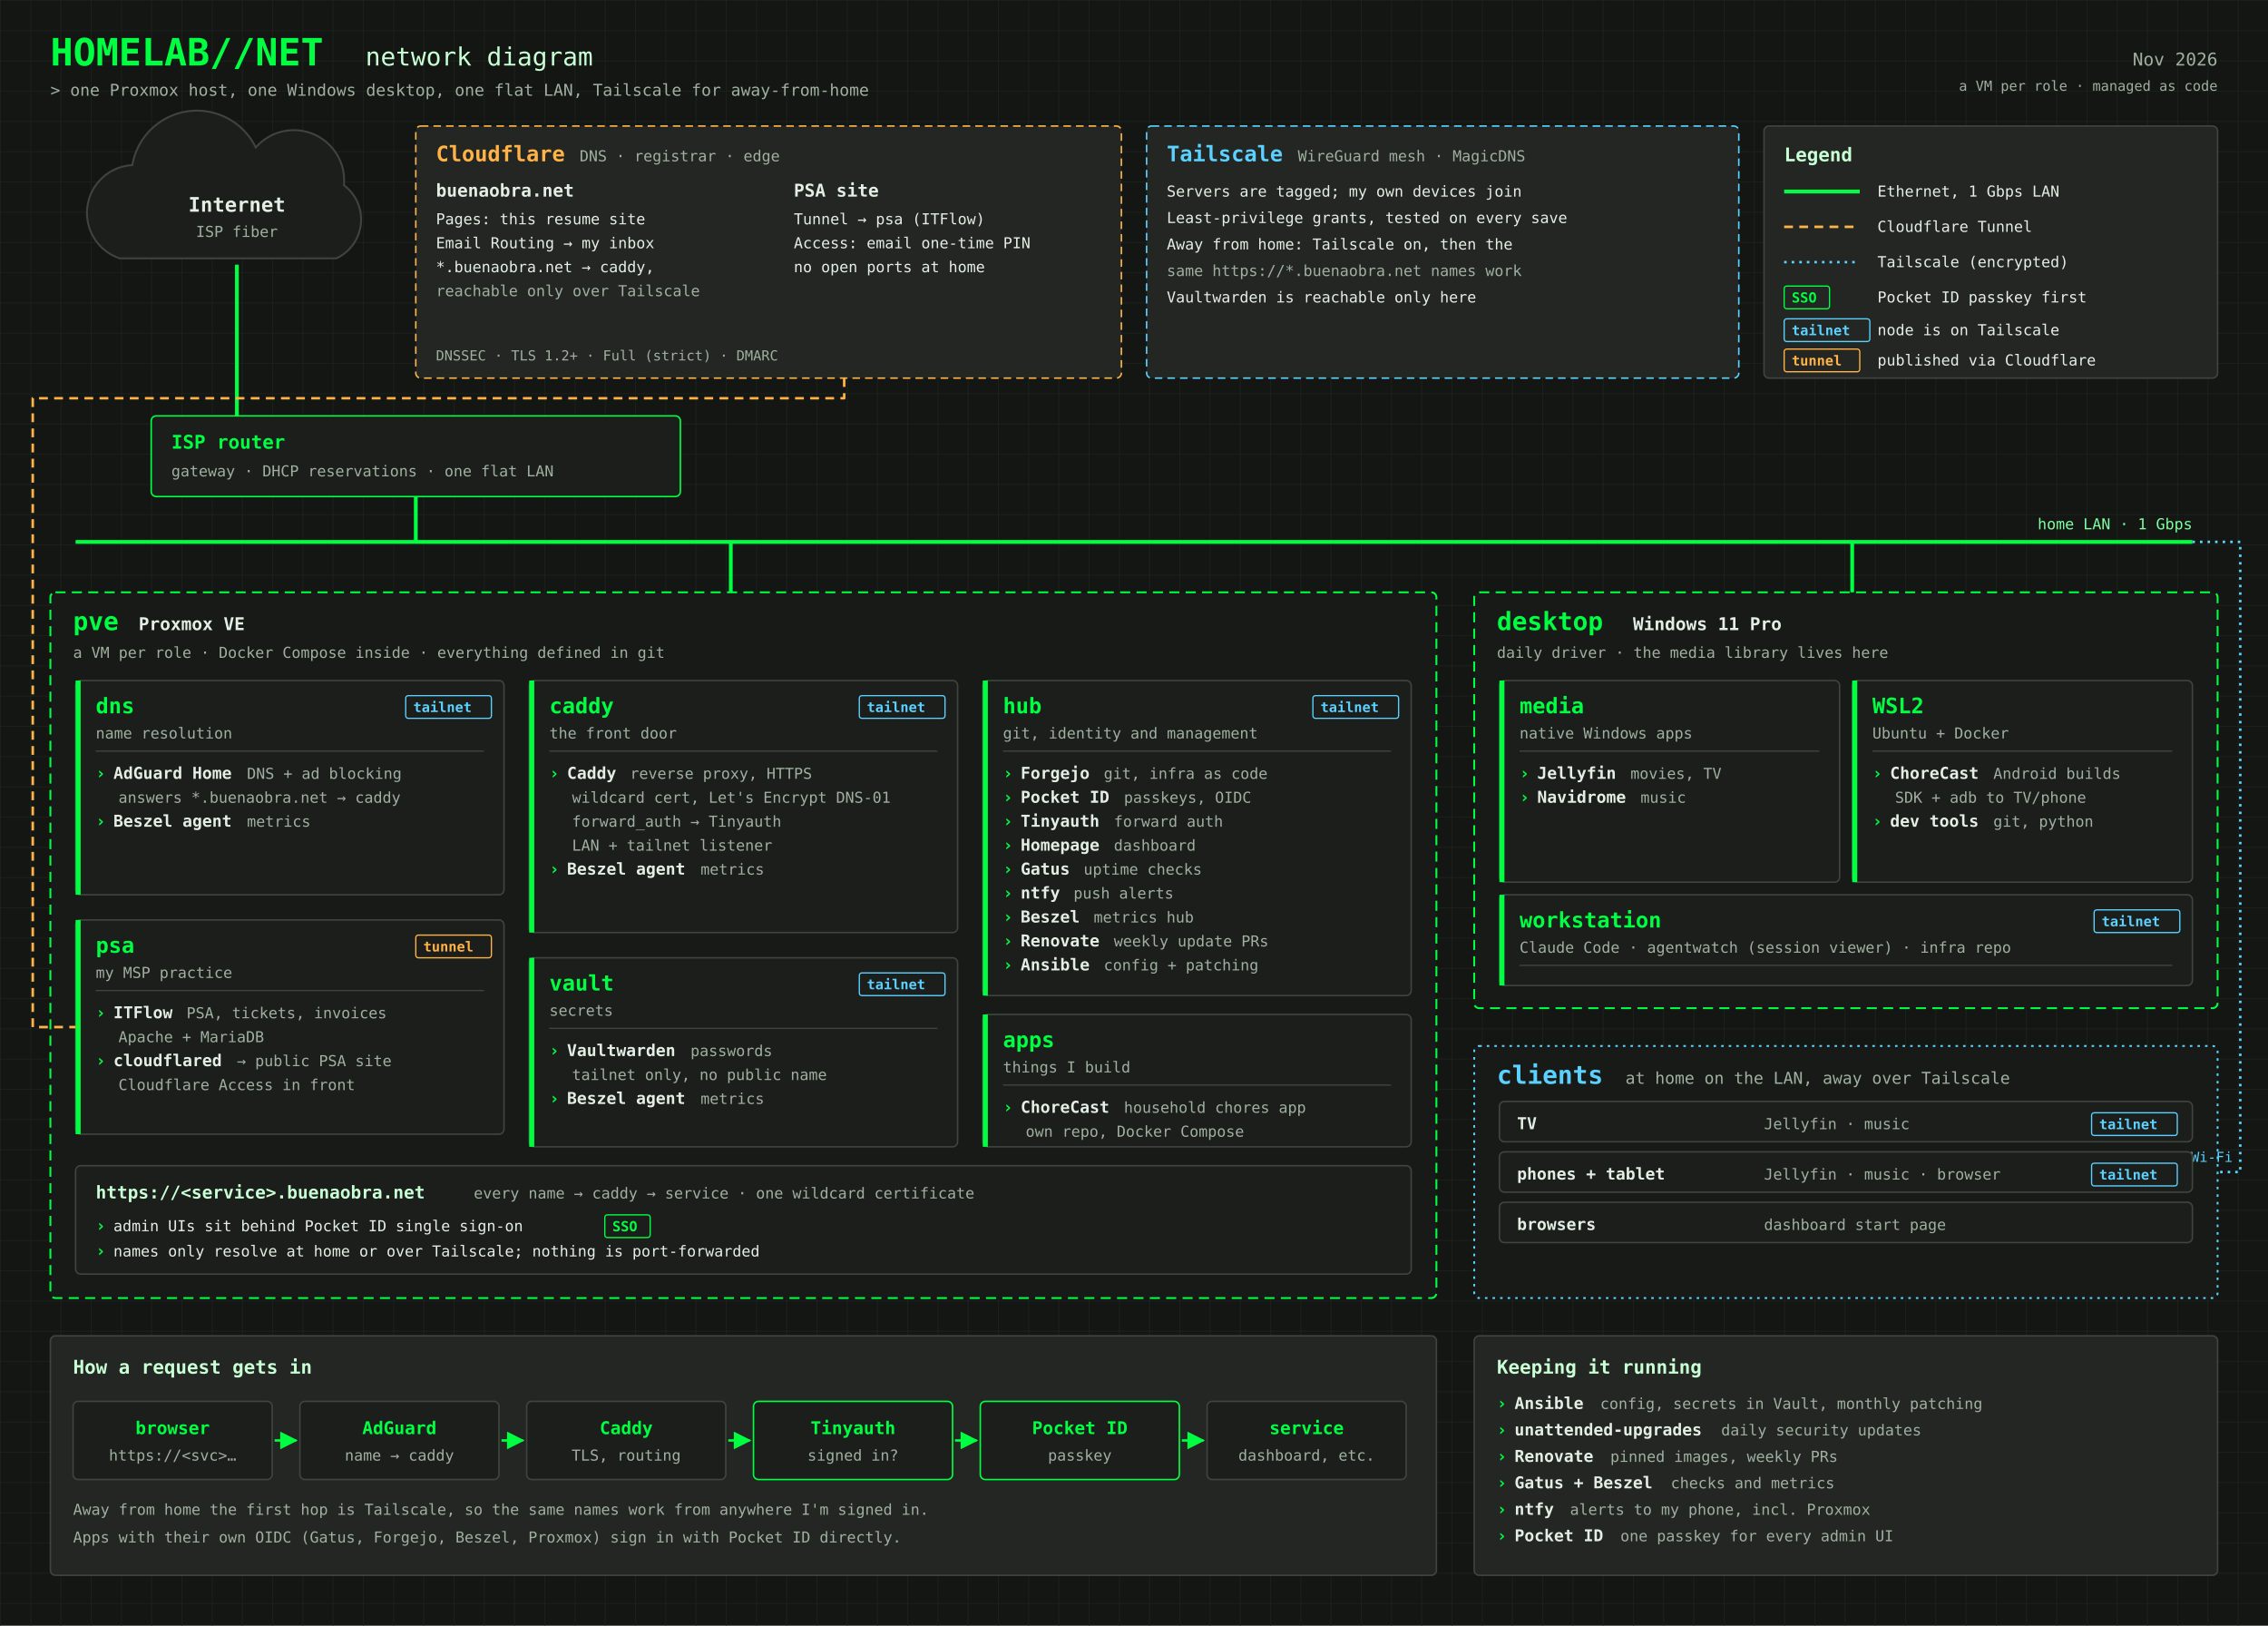
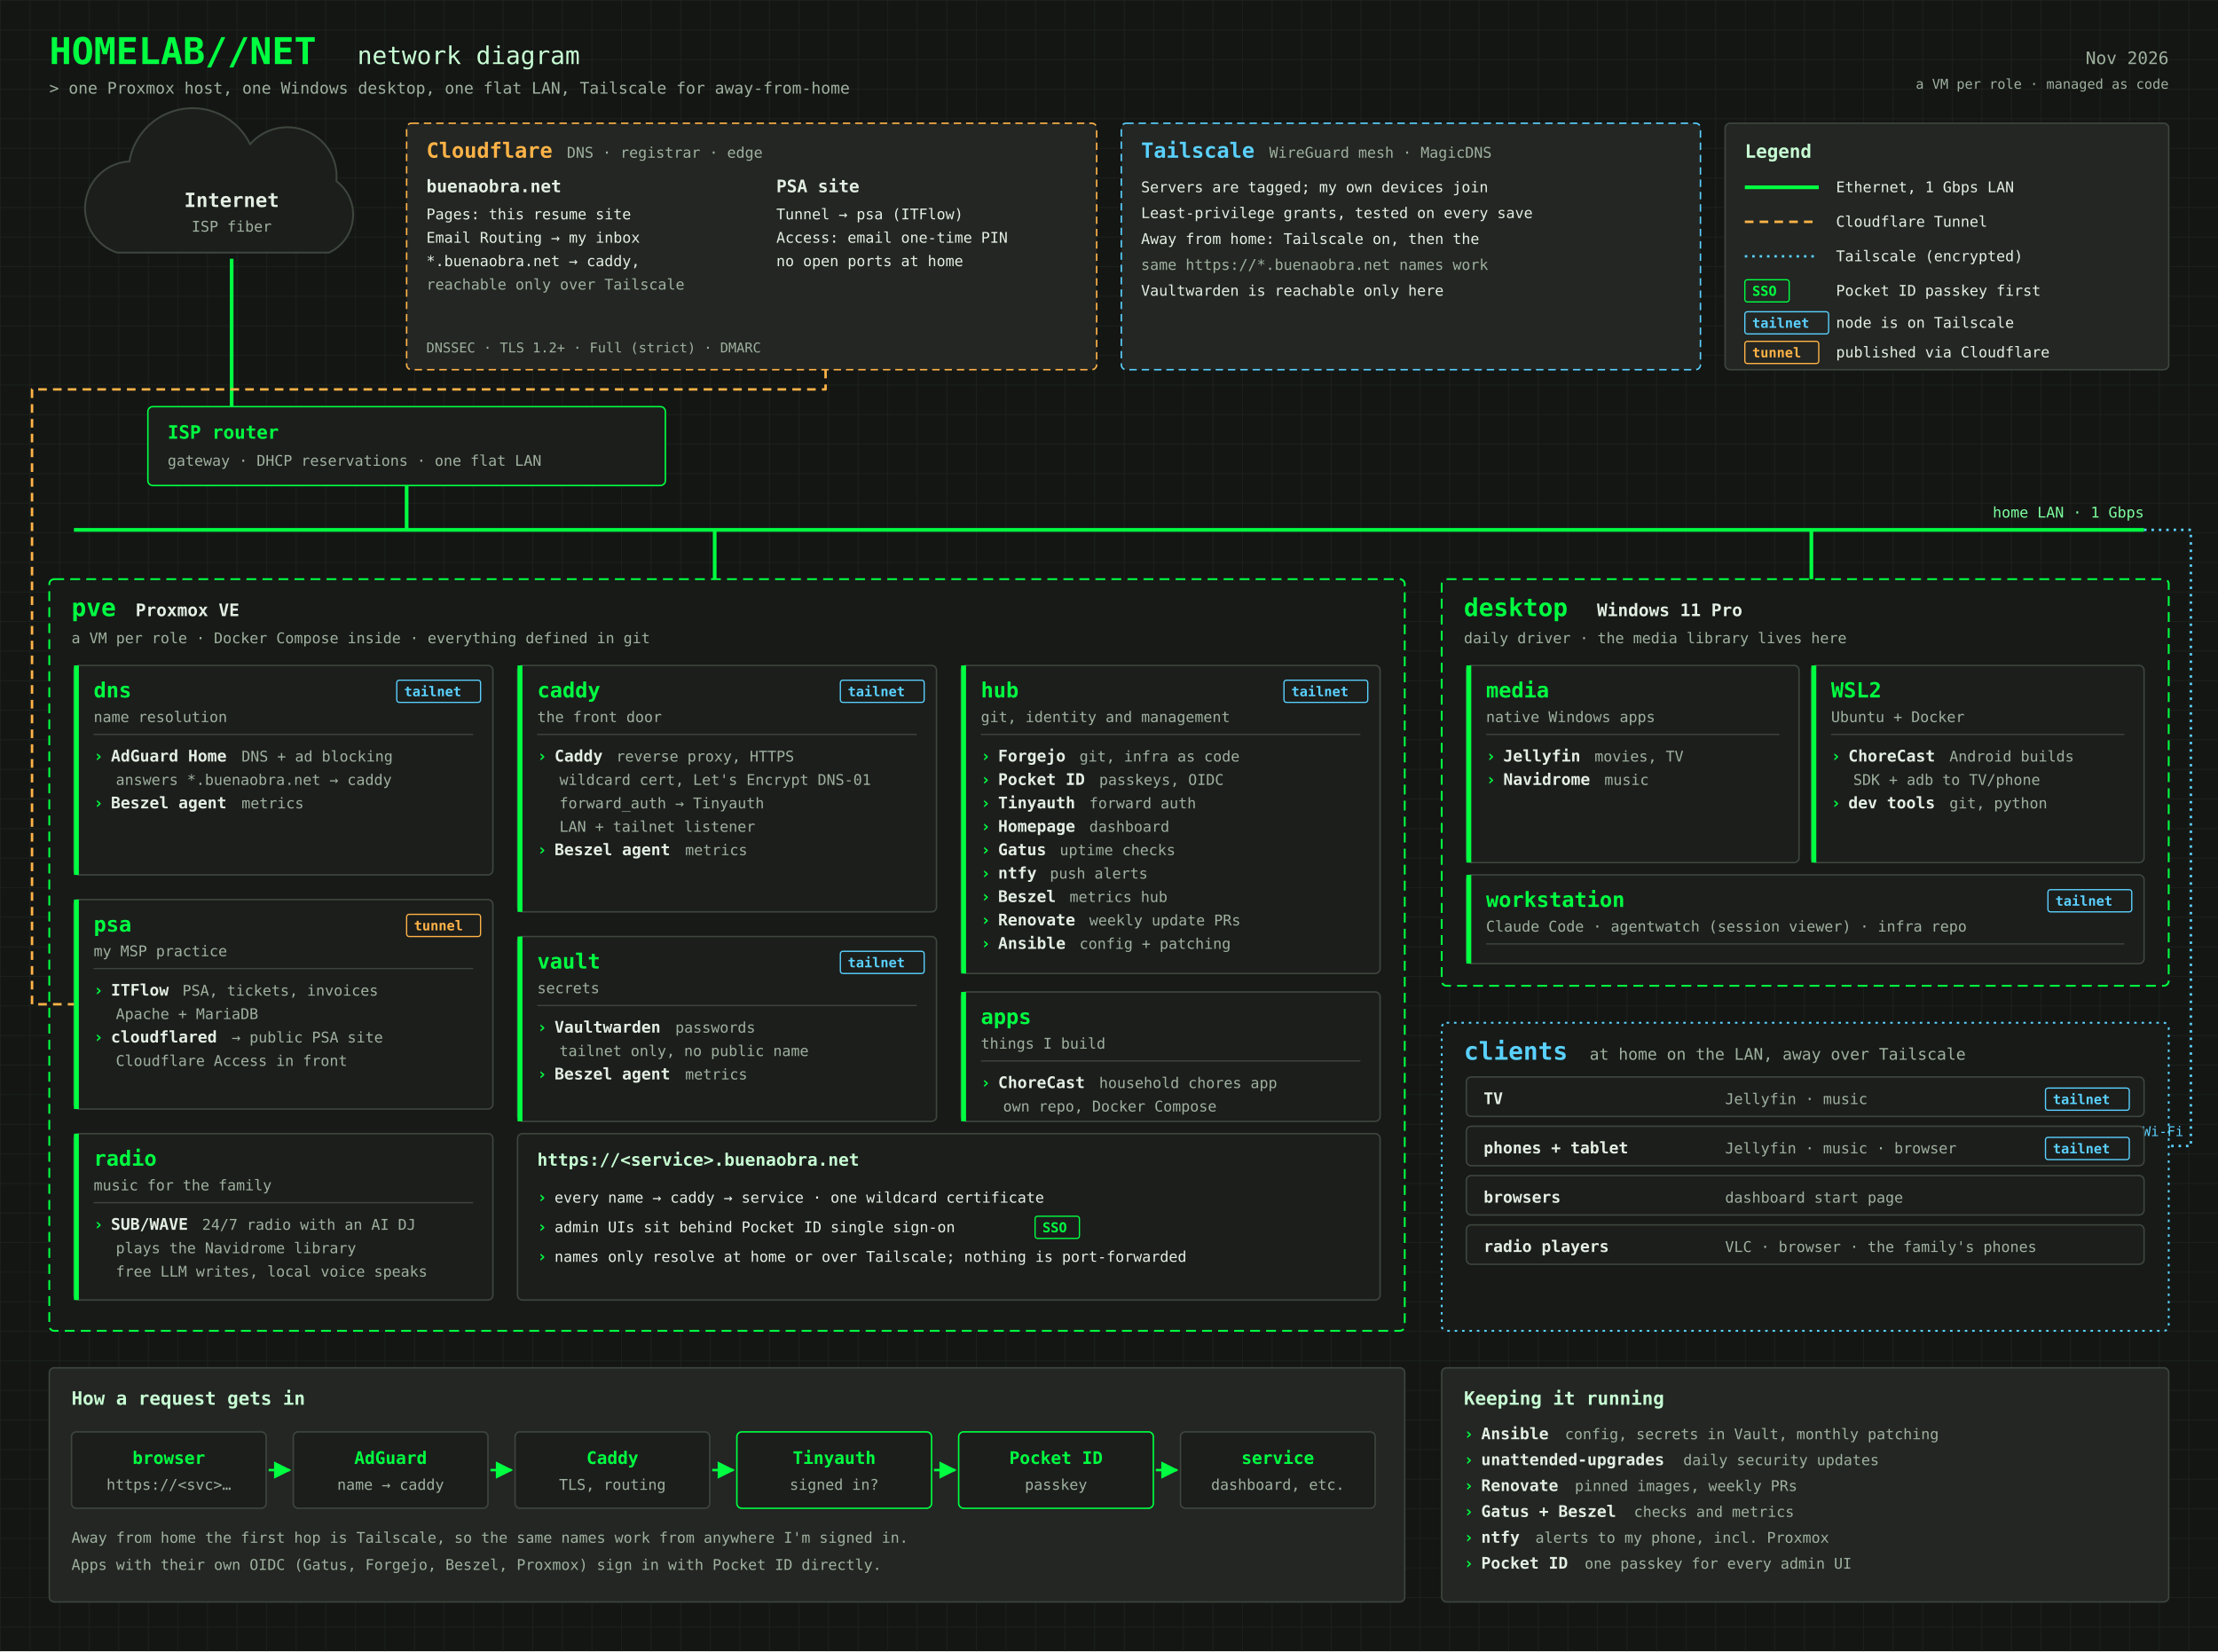
- <svg xmlns="http://www.w3.org/2000/svg" viewBox="0 0 1800 1290" preserveAspectRatio="xMidYMid meet" style="background:#141614" font-family="'JetBrains Mono', 'Cascadia Code', Consolas, ui-monospace, monospace" role="img" aria-labelledby="t d">
+ <svg xmlns="http://www.w3.org/2000/svg" viewBox="0 0 1800 1340" preserveAspectRatio="xMidYMid meet" style="background:#141614" font-family="'JetBrains Mono', 'Cascadia Code', Consolas, ui-monospace, monospace" role="img" aria-labelledby="t d">
  <defs>
    <pattern id="grid" width="24" height="24" patternUnits="userSpaceOnUse">
      <path d="M24 0H0V24" fill="none" stroke="#1f241f" stroke-width="1" />
    </pattern>
    <marker id="arrow" viewBox="0 0 10 10" refX="9" refY="5" markerWidth="7" markerHeight="7" orient="auto">
      <path d="M0 0L10 5L0 10z" fill="#00ff41" />
    </marker>
  </defs>
-   <rect width="1800" height="1290" fill="#141614" />
-   <rect width="1800" height="1290" fill="url(#grid)" />
+   <rect width="1800" height="1340" fill="#141614" />
+   <rect width="1800" height="1340" fill="url(#grid)" />
  <text x="40" y="52" font-size="30" fill="#00ff41" font-weight="800" text-anchor="start">HOMELAB//NET</text>
  <text x="290" y="52" font-size="20" fill="#c8ffd4" font-weight="400" text-anchor="start">network diagram</text>
  <text x="40" y="76" font-size="13" fill="#9fb09f" font-weight="400" text-anchor="start">&gt; one Proxmox host, one Windows desktop, one flat LAN, Tailscale for away-from-home</text>
  <text x="1760" y="52" font-size="14" fill="#9fb09f" font-weight="400" text-anchor="end">Nov 2026</text>
  <text x="1760" y="72" font-size="11" fill="#9fb09f" font-weight="400" text-anchor="end">a VM per role · managed as code</text>
  <path d="M95 205 a38 38 0 0 1 10-74 a52 52 0 0 1 98-14 a40 40 0 0 1 70 30 a34 34 0 0 1 -6 58 z" fill="#1c1e1c" stroke="#3d453d" stroke-width="1.5" />
  <text x="188" y="168" font-size="16" fill="#e4efe4" font-weight="700" text-anchor="middle">Internet</text>
  <text x="188" y="188" font-size="12" fill="#9fb09f" font-weight="400" text-anchor="middle">ISP fiber</text>
  <rect x="330" y="100" width="560" height="200" rx="4" fill="#232623" stroke="#ffb347" stroke-width="1.2" stroke-dasharray="6 4" />
  <text x="346" y="128" font-size="17" fill="#ffb347" font-weight="700" text-anchor="start">Cloudflare</text>
  <text x="460" y="128" font-size="12" fill="#9fb09f" font-weight="400" text-anchor="start">DNS · registrar · edge</text>
  <text x="346" y="156" font-size="14" fill="#e4efe4" font-weight="700" text-anchor="start">buenaobra.net</text>
  <text x="346" y="178" font-size="12" fill="#e4efe4" font-weight="400" text-anchor="start">Pages: this resume site</text>
  <text x="346" y="197" font-size="12" fill="#e4efe4" font-weight="400" text-anchor="start">Email Routing → my inbox</text>
  <text x="346" y="216" font-size="12" fill="#e4efe4" font-weight="400" text-anchor="start">*.buenaobra.net → caddy,</text>
  <text x="346" y="235" font-size="12" fill="#9fb09f" font-weight="400" text-anchor="start">  reachable only over Tailscale</text>
  <text x="630" y="156" font-size="14" fill="#e4efe4" font-weight="700" text-anchor="start">PSA site</text>
  <text x="630" y="178" font-size="12" fill="#e4efe4" font-weight="400" text-anchor="start">Tunnel → psa (ITFlow)</text>
  <text x="630" y="197" font-size="12" fill="#e4efe4" font-weight="400" text-anchor="start">Access: email one-time PIN</text>
  <text x="630" y="216" font-size="12" fill="#e4efe4" font-weight="400" text-anchor="start">no open ports at home</text>
  <text x="346" y="286" font-size="11" fill="#9fb09f" font-weight="400" text-anchor="start">DNSSEC · TLS 1.2+ · Full (strict) · DMARC</text>
  <rect x="910" y="100" width="470" height="200" rx="4" fill="#232623" stroke="#5ad1ff" stroke-width="1.2" stroke-dasharray="6 4" />
  <text x="926" y="128" font-size="17" fill="#5ad1ff" font-weight="700" text-anchor="start">Tailscale</text>
  <text x="1030" y="128" font-size="12" fill="#9fb09f" font-weight="400" text-anchor="start">WireGuard mesh · MagicDNS</text>
  <text x="926" y="156" font-size="12" fill="#e4efe4" font-weight="400" text-anchor="start">Servers are tagged; my own devices join</text>
  <text x="926" y="177" font-size="12" fill="#e4efe4" font-weight="400" text-anchor="start">Least-privilege grants, tested on every save</text>
  <text x="926" y="198" font-size="12" fill="#e4efe4" font-weight="400" text-anchor="start">Away from home: Tailscale on, then the</text>
  <text x="926" y="219" font-size="12" fill="#9fb09f" font-weight="400" text-anchor="start">  same https://*.buenaobra.net names work</text>
  <text x="926" y="240" font-size="12" fill="#e4efe4" font-weight="400" text-anchor="start">Vaultwarden is reachable only here</text>
  <rect x="1400" y="100" width="360" height="200" rx="4" fill="#232623" stroke="#3d453d" stroke-width="1.2" />
  <text x="1416" y="128" font-size="15" fill="#c8ffd4" font-weight="700" text-anchor="start">Legend</text>
  <polyline points="1416,152 1476,152" fill="none" stroke="#00ff41" stroke-width="3" stroke-linejoin="round" />
  <text x="1490" y="156" font-size="12" fill="#e4efe4" font-weight="400" text-anchor="start">Ethernet, 1 Gbps LAN</text>
  <polyline points="1416,180 1476,180" fill="none" stroke="#ffb347" stroke-width="2" stroke-linejoin="round" stroke-dasharray="7 5" />
  <text x="1490" y="184" font-size="12" fill="#e4efe4" font-weight="400" text-anchor="start">Cloudflare Tunnel</text>
  <polyline points="1416,208 1476,208" fill="none" stroke="#5ad1ff" stroke-width="2" stroke-linejoin="round" stroke-dasharray="2 4" />
  <text x="1490" y="212" font-size="12" fill="#e4efe4" font-weight="400" text-anchor="start">Tailscale (encrypted)</text>
  <rect x="1416" y="227" width="36" height="18" rx="2" fill="none" stroke="#00ff41" stroke-width="1" />
  <text x="1422" y="240" font-size="11" fill="#00ff41" font-weight="600" text-anchor="start">SSO</text>
  <text x="1490" y="240" font-size="12" fill="#e4efe4" font-weight="400" text-anchor="start">Pocket ID passkey first</text>
  <rect x="1416" y="253" width="68" height="18" rx="2" fill="none" stroke="#5ad1ff" stroke-width="1" />
  <text x="1422" y="266" font-size="11" fill="#5ad1ff" font-weight="600" text-anchor="start">tailnet</text>
  <text x="1490" y="266" font-size="12" fill="#e4efe4" font-weight="400" text-anchor="start">node is on Tailscale</text>
  <rect x="1416" y="277" width="60" height="18" rx="2" fill="none" stroke="#ffb347" stroke-width="1" />
  <text x="1422" y="290" font-size="11" fill="#ffb347" font-weight="600" text-anchor="start">tunnel</text>
  <text x="1490" y="290" font-size="12" fill="#e4efe4" font-weight="400" text-anchor="start">published via Cloudflare</text>
  <rect x="120" y="330" width="420" height="64" rx="4" fill="#1c1e1c" stroke="#00ff41" stroke-width="1.2" />
  <text x="136" y="356" font-size="15" fill="#00ff41" font-weight="700" text-anchor="start">ISP router</text>
  <text x="136" y="378" font-size="12" fill="#9fb09f" font-weight="400" text-anchor="start">gateway · DHCP reservations · one flat LAN</text>
  <polyline points="188,210 188,330" fill="none" stroke="#00ff41" stroke-width="3" stroke-linejoin="round" />
  <polyline points="60,430 1740,430" fill="none" stroke="#00ff41" stroke-width="3" stroke-linejoin="round" />
  <polyline points="330,394 330,430" fill="none" stroke="#00ff41" stroke-width="3" stroke-linejoin="round" />
  <text x="1740" y="420" font-size="12" fill="#7dff9e" font-weight="400" text-anchor="end">home LAN · 1 Gbps</text>
-   <rect x="40" y="470" width="1100" height="560" rx="4" fill="#171a17" stroke="#00ff41" stroke-width="1.5" stroke-dasharray="8 5" />
+   <rect x="40" y="470" width="1100" height="610" rx="4" fill="#171a17" stroke="#00ff41" stroke-width="1.5" stroke-dasharray="8 5" />
  <text x="58" y="500" font-size="20" fill="#00ff41" font-weight="800" text-anchor="start">pve</text>
  <text x="110" y="500" font-size="14" fill="#e4efe4" font-weight="600" text-anchor="start">Proxmox VE</text>
  <text x="58" y="522" font-size="12" fill="#9fb09f" font-weight="400" text-anchor="start">a VM per role · Docker Compose inside · everything defined in git</text>
  <polyline points="580,430 580,470" fill="none" stroke="#00ff41" stroke-width="3" stroke-linejoin="round" />
  <rect x="60" y="540" width="340" height="170" rx="4" fill="#1c1e1c" stroke="#3d453d" stroke-width="1.2" />
  <rect x="60" y="540" width="4" height="170" fill="#00ff41" />
  <text x="76" y="566" font-size="17" fill="#00ff41" font-weight="700" text-anchor="start">dns</text>
  <rect x="322" y="552" width="68" height="18" rx="2" fill="none" stroke="#5ad1ff" stroke-width="1" />
  <text x="328" y="565" font-size="11" fill="#5ad1ff" font-weight="600" text-anchor="start">tailnet</text>
  <text x="76" y="586" font-size="12" fill="#9fb09f" font-weight="400" text-anchor="start">name resolution</text>
  <line x1="76" y1="596" x2="384" y2="596" stroke="#3d453d" />
  <text x="76" y="618" font-size="13" fill="#00ff41" font-weight="700" text-anchor="start">›</text>
  <text x="90" y="618" font-size="13" fill="#e4efe4" font-weight="600" text-anchor="start">AdGuard Home</text>
  <text x="196" y="618" font-size="12" fill="#9fb09f" font-weight="400" text-anchor="start">DNS + ad blocking</text>
  <text x="94" y="637" font-size="12" fill="#9fb09f" font-weight="400" text-anchor="start">answers *.buenaobra.net → caddy</text>
  <text x="76" y="656" font-size="13" fill="#00ff41" font-weight="700" text-anchor="start">›</text>
  <text x="90" y="656" font-size="13" fill="#e4efe4" font-weight="600" text-anchor="start">Beszel agent</text>
  <text x="196" y="656" font-size="12" fill="#9fb09f" font-weight="400" text-anchor="start">metrics</text>
  <rect x="420" y="540" width="340" height="200" rx="4" fill="#1c1e1c" stroke="#3d453d" stroke-width="1.2" />
  <rect x="420" y="540" width="4" height="200" fill="#00ff41" />
  <text x="436" y="566" font-size="17" fill="#00ff41" font-weight="700" text-anchor="start">caddy</text>
  <rect x="682" y="552" width="68" height="18" rx="2" fill="none" stroke="#5ad1ff" stroke-width="1" />
  <text x="688" y="565" font-size="11" fill="#5ad1ff" font-weight="600" text-anchor="start">tailnet</text>
  <text x="436" y="586" font-size="12" fill="#9fb09f" font-weight="400" text-anchor="start">the front door</text>
  <line x1="436" y1="596" x2="744" y2="596" stroke="#3d453d" />
  <text x="436" y="618" font-size="13" fill="#00ff41" font-weight="700" text-anchor="start">›</text>
  <text x="450" y="618" font-size="13" fill="#e4efe4" font-weight="600" text-anchor="start">Caddy</text>
  <text x="500" y="618" font-size="12" fill="#9fb09f" font-weight="400" text-anchor="start">reverse proxy, HTTPS</text>
  <text x="454" y="637" font-size="12" fill="#9fb09f" font-weight="400" text-anchor="start">wildcard cert, Let's Encrypt DNS-01</text>
  <text x="454" y="656" font-size="12" fill="#9fb09f" font-weight="400" text-anchor="start">forward_auth → Tinyauth</text>
  <text x="454" y="675" font-size="12" fill="#9fb09f" font-weight="400" text-anchor="start">LAN + tailnet listener</text>
  <text x="436" y="694" font-size="13" fill="#00ff41" font-weight="700" text-anchor="start">›</text>
  <text x="450" y="694" font-size="13" fill="#e4efe4" font-weight="600" text-anchor="start">Beszel agent</text>
  <text x="556" y="694" font-size="12" fill="#9fb09f" font-weight="400" text-anchor="start">metrics</text>
  <rect x="780" y="540" width="340" height="250" rx="4" fill="#1c1e1c" stroke="#3d453d" stroke-width="1.2" />
  <rect x="780" y="540" width="4" height="250" fill="#00ff41" />
  <text x="796" y="566" font-size="17" fill="#00ff41" font-weight="700" text-anchor="start">hub</text>
  <rect x="1042" y="552" width="68" height="18" rx="2" fill="none" stroke="#5ad1ff" stroke-width="1" />
  <text x="1048" y="565" font-size="11" fill="#5ad1ff" font-weight="600" text-anchor="start">tailnet</text>
  <text x="796" y="586" font-size="12" fill="#9fb09f" font-weight="400" text-anchor="start">git, identity and management</text>
  <line x1="796" y1="596" x2="1104" y2="596" stroke="#3d453d" />
  <text x="796" y="618" font-size="13" fill="#00ff41" font-weight="700" text-anchor="start">›</text>
  <text x="810" y="618" font-size="13" fill="#e4efe4" font-weight="600" text-anchor="start">Forgejo</text>
  <text x="876" y="618" font-size="12" fill="#9fb09f" font-weight="400" text-anchor="start">git, infra as code</text>
  <text x="796" y="637" font-size="13" fill="#00ff41" font-weight="700" text-anchor="start">›</text>
  <text x="810" y="637" font-size="13" fill="#e4efe4" font-weight="600" text-anchor="start">Pocket ID</text>
  <text x="892" y="637" font-size="12" fill="#9fb09f" font-weight="400" text-anchor="start">passkeys, OIDC</text>
  <text x="796" y="656" font-size="13" fill="#00ff41" font-weight="700" text-anchor="start">›</text>
  <text x="810" y="656" font-size="13" fill="#e4efe4" font-weight="600" text-anchor="start">Tinyauth</text>
  <text x="884" y="656" font-size="12" fill="#9fb09f" font-weight="400" text-anchor="start">forward auth</text>
  <text x="796" y="675" font-size="13" fill="#00ff41" font-weight="700" text-anchor="start">›</text>
  <text x="810" y="675" font-size="13" fill="#e4efe4" font-weight="600" text-anchor="start">Homepage</text>
  <text x="884" y="675" font-size="12" fill="#9fb09f" font-weight="400" text-anchor="start">dashboard</text>
  <text x="796" y="694" font-size="13" fill="#00ff41" font-weight="700" text-anchor="start">›</text>
  <text x="810" y="694" font-size="13" fill="#e4efe4" font-weight="600" text-anchor="start">Gatus</text>
  <text x="860" y="694" font-size="12" fill="#9fb09f" font-weight="400" text-anchor="start">uptime checks</text>
  <text x="796" y="713" font-size="13" fill="#00ff41" font-weight="700" text-anchor="start">›</text>
  <text x="810" y="713" font-size="13" fill="#e4efe4" font-weight="600" text-anchor="start">ntfy</text>
  <text x="852" y="713" font-size="12" fill="#9fb09f" font-weight="400" text-anchor="start">push alerts</text>
  <text x="796" y="732" font-size="13" fill="#00ff41" font-weight="700" text-anchor="start">›</text>
  <text x="810" y="732" font-size="13" fill="#e4efe4" font-weight="600" text-anchor="start">Beszel</text>
  <text x="868" y="732" font-size="12" fill="#9fb09f" font-weight="400" text-anchor="start">metrics hub</text>
  <text x="796" y="751" font-size="13" fill="#00ff41" font-weight="700" text-anchor="start">›</text>
  <text x="810" y="751" font-size="13" fill="#e4efe4" font-weight="600" text-anchor="start">Renovate</text>
  <text x="884" y="751" font-size="12" fill="#9fb09f" font-weight="400" text-anchor="start">weekly update PRs</text>
  <text x="796" y="770" font-size="13" fill="#00ff41" font-weight="700" text-anchor="start">›</text>
  <text x="810" y="770" font-size="13" fill="#e4efe4" font-weight="600" text-anchor="start">Ansible</text>
  <text x="876" y="770" font-size="12" fill="#9fb09f" font-weight="400" text-anchor="start">config + patching</text>
  <rect x="60" y="730" width="340" height="170" rx="4" fill="#1c1e1c" stroke="#3d453d" stroke-width="1.2" />
  <rect x="60" y="730" width="4" height="170" fill="#00ff41" />
  <text x="76" y="756" font-size="17" fill="#00ff41" font-weight="700" text-anchor="start">psa</text>
  <rect x="330" y="742" width="60" height="18" rx="2" fill="none" stroke="#ffb347" stroke-width="1" />
  <text x="336" y="755" font-size="11" fill="#ffb347" font-weight="600" text-anchor="start">tunnel</text>
  <text x="76" y="776" font-size="12" fill="#9fb09f" font-weight="400" text-anchor="start">my MSP practice</text>
  <line x1="76" y1="786" x2="384" y2="786" stroke="#3d453d" />
  <text x="76" y="808" font-size="13" fill="#00ff41" font-weight="700" text-anchor="start">›</text>
  <text x="90" y="808" font-size="13" fill="#e4efe4" font-weight="600" text-anchor="start">ITFlow</text>
  <text x="148" y="808" font-size="12" fill="#9fb09f" font-weight="400" text-anchor="start">PSA, tickets, invoices</text>
  <text x="94" y="827" font-size="12" fill="#9fb09f" font-weight="400" text-anchor="start">Apache + MariaDB</text>
  <text x="76" y="846" font-size="13" fill="#00ff41" font-weight="700" text-anchor="start">›</text>
  <text x="90" y="846" font-size="13" fill="#e4efe4" font-weight="600" text-anchor="start">cloudflared</text>
  <text x="188" y="846" font-size="12" fill="#9fb09f" font-weight="400" text-anchor="start">→ public PSA site</text>
  <text x="94" y="865" font-size="12" fill="#9fb09f" font-weight="400" text-anchor="start">Cloudflare Access in front</text>
  <rect x="420" y="760" width="340" height="150" rx="4" fill="#1c1e1c" stroke="#3d453d" stroke-width="1.2" />
  <rect x="420" y="760" width="4" height="150" fill="#00ff41" />
  <text x="436" y="786" font-size="17" fill="#00ff41" font-weight="700" text-anchor="start">vault</text>
  <rect x="682" y="772" width="68" height="18" rx="2" fill="none" stroke="#5ad1ff" stroke-width="1" />
  <text x="688" y="785" font-size="11" fill="#5ad1ff" font-weight="600" text-anchor="start">tailnet</text>
  <text x="436" y="806" font-size="12" fill="#9fb09f" font-weight="400" text-anchor="start">secrets</text>
  <line x1="436" y1="816" x2="744" y2="816" stroke="#3d453d" />
  <text x="436" y="838" font-size="13" fill="#00ff41" font-weight="700" text-anchor="start">›</text>
  <text x="450" y="838" font-size="13" fill="#e4efe4" font-weight="600" text-anchor="start">Vaultwarden</text>
  <text x="548" y="838" font-size="12" fill="#9fb09f" font-weight="400" text-anchor="start">passwords</text>
  <text x="454" y="857" font-size="12" fill="#9fb09f" font-weight="400" text-anchor="start">tailnet only, no public name</text>
  <text x="436" y="876" font-size="13" fill="#00ff41" font-weight="700" text-anchor="start">›</text>
  <text x="450" y="876" font-size="13" fill="#e4efe4" font-weight="600" text-anchor="start">Beszel agent</text>
  <text x="556" y="876" font-size="12" fill="#9fb09f" font-weight="400" text-anchor="start">metrics</text>
  <rect x="780" y="805" width="340" height="105" rx="4" fill="#1c1e1c" stroke="#3d453d" stroke-width="1.2" />
  <rect x="780" y="805" width="4" height="105" fill="#00ff41" />
  <text x="796" y="831" font-size="17" fill="#00ff41" font-weight="700" text-anchor="start">apps</text>
  <text x="796" y="851" font-size="12" fill="#9fb09f" font-weight="400" text-anchor="start">things I build</text>
  <line x1="796" y1="861" x2="1104" y2="861" stroke="#3d453d" />
  <text x="796" y="883" font-size="13" fill="#00ff41" font-weight="700" text-anchor="start">›</text>
  <text x="810" y="883" font-size="13" fill="#e4efe4" font-weight="600" text-anchor="start">ChoreCast</text>
  <text x="892" y="883" font-size="12" fill="#9fb09f" font-weight="400" text-anchor="start">household chores app</text>
  <text x="814" y="902" font-size="12" fill="#9fb09f" font-weight="400" text-anchor="start">own repo, Docker Compose</text>
-   <rect x="60" y="925" width="1060" height="86" rx="4" fill="#1c1e1c" stroke="#3d453d" stroke-width="1.2" />
-   <text x="76" y="951" font-size="14" fill="#c8ffd4" font-weight="700" text-anchor="start">https://&lt;service&gt;.buenaobra.net</text>
-   <text x="376" y="951" font-size="12" fill="#9fb09f" font-weight="400" text-anchor="start">every name → caddy → service · one wildcard certificate</text>
-   <text x="76" y="977" font-size="13" fill="#00ff41" font-weight="700" text-anchor="start">›</text>
-   <text x="90" y="977" font-size="12" fill="#e4efe4" font-weight="400" text-anchor="start">admin UIs sit behind Pocket ID single sign-on</text>
-   <rect x="480" y="964" width="36" height="18" rx="2" fill="none" stroke="#00ff41" stroke-width="1" />
-   <text x="486" y="977" font-size="11" fill="#00ff41" font-weight="600" text-anchor="start">SSO</text>
-   <text x="76" y="997" font-size="13" fill="#00ff41" font-weight="700" text-anchor="start">›</text>
-   <text x="90" y="997" font-size="12" fill="#e4efe4" font-weight="400" text-anchor="start">names only resolve at home or over Tailscale; nothing is port-forwarded</text>
+   <rect x="60" y="920" width="340" height="135" rx="4" fill="#1c1e1c" stroke="#3d453d" stroke-width="1.2" />
+   <rect x="60" y="920" width="4" height="135" fill="#00ff41" />
+   <text x="76" y="946" font-size="17" fill="#00ff41" font-weight="700" text-anchor="start">radio</text>
+   <text x="76" y="966" font-size="12" fill="#9fb09f" font-weight="400" text-anchor="start">music for the family</text>
+   <line x1="76" y1="976" x2="384" y2="976" stroke="#3d453d" />
+   <text x="76" y="998" font-size="13" fill="#00ff41" font-weight="700" text-anchor="start">›</text>
+   <text x="90" y="998" font-size="13" fill="#e4efe4" font-weight="600" text-anchor="start">SUB/WAVE</text>
+   <text x="164" y="998" font-size="12" fill="#9fb09f" font-weight="400" text-anchor="start">24/7 radio with an AI DJ</text>
+   <text x="94" y="1017" font-size="12" fill="#9fb09f" font-weight="400" text-anchor="start">plays the Navidrome library</text>
+   <text x="94" y="1036" font-size="12" fill="#9fb09f" font-weight="400" text-anchor="start">free LLM writes, local voice speaks</text>
+   <rect x="420" y="920" width="700" height="135" rx="4" fill="#1c1e1c" stroke="#3d453d" stroke-width="1.2" />
+   <text x="436" y="946" font-size="14" fill="#c8ffd4" font-weight="700" text-anchor="start">https://&lt;service&gt;.buenaobra.net</text>
+   <text x="436" y="976" font-size="13" fill="#00ff41" font-weight="700" text-anchor="start">›</text>
+   <text x="450" y="976" font-size="12" fill="#e4efe4" font-weight="400" text-anchor="start">every name → caddy → service · one wildcard certificate</text>
+   <text x="436" y="1000" font-size="13" fill="#00ff41" font-weight="700" text-anchor="start">›</text>
+   <text x="450" y="1000" font-size="12" fill="#e4efe4" font-weight="400" text-anchor="start">admin UIs sit behind Pocket ID single sign-on</text>
+   <text x="436" y="1024" font-size="13" fill="#00ff41" font-weight="700" text-anchor="start">›</text>
+   <text x="450" y="1024" font-size="12" fill="#e4efe4" font-weight="400" text-anchor="start">names only resolve at home or over Tailscale; nothing is port-forwarded</text>
+   <rect x="840" y="987" width="36" height="18" rx="2" fill="none" stroke="#00ff41" stroke-width="1" />
+   <text x="846" y="1000" font-size="11" fill="#00ff41" font-weight="600" text-anchor="start">SSO</text>
  <polyline points="670,300 670,316 26,316 26,815 60,815" fill="none" stroke="#ffb347" stroke-width="2" stroke-linejoin="round" stroke-dasharray="7 5" />
  <rect x="1170" y="470" width="590" height="330" rx="4" fill="#171a17" stroke="#00ff41" stroke-width="1.5" stroke-dasharray="8 5" />
  <text x="1188" y="500" font-size="20" fill="#00ff41" font-weight="800" text-anchor="start">desktop</text>
  <text x="1296" y="500" font-size="14" fill="#e4efe4" font-weight="600" text-anchor="start">Windows 11 Pro</text>
  <text x="1188" y="522" font-size="12" fill="#9fb09f" font-weight="400" text-anchor="start">daily driver · the media library lives here</text>
  <polyline points="1470,430 1470,470" fill="none" stroke="#00ff41" stroke-width="3" stroke-linejoin="round" />
  <rect x="1190" y="540" width="270" height="160" rx="4" fill="#1c1e1c" stroke="#3d453d" stroke-width="1.2" />
  <rect x="1190" y="540" width="4" height="160" fill="#00ff41" />
  <text x="1206" y="566" font-size="17" fill="#00ff41" font-weight="700" text-anchor="start">media</text>
  <text x="1206" y="586" font-size="12" fill="#9fb09f" font-weight="400" text-anchor="start">native Windows apps</text>
  <line x1="1206" y1="596" x2="1444" y2="596" stroke="#3d453d" />
  <text x="1206" y="618" font-size="13" fill="#00ff41" font-weight="700" text-anchor="start">›</text>
  <text x="1220" y="618" font-size="13" fill="#e4efe4" font-weight="600" text-anchor="start">Jellyfin</text>
  <text x="1294" y="618" font-size="12" fill="#9fb09f" font-weight="400" text-anchor="start">movies, TV</text>
  <text x="1206" y="637" font-size="13" fill="#00ff41" font-weight="700" text-anchor="start">›</text>
  <text x="1220" y="637" font-size="13" fill="#e4efe4" font-weight="600" text-anchor="start">Navidrome</text>
  <text x="1302" y="637" font-size="12" fill="#9fb09f" font-weight="400" text-anchor="start">music</text>
  <rect x="1470" y="540" width="270" height="160" rx="4" fill="#1c1e1c" stroke="#3d453d" stroke-width="1.2" />
  <rect x="1470" y="540" width="4" height="160" fill="#00ff41" />
  <text x="1486" y="566" font-size="17" fill="#00ff41" font-weight="700" text-anchor="start">WSL2</text>
  <text x="1486" y="586" font-size="12" fill="#9fb09f" font-weight="400" text-anchor="start">Ubuntu + Docker</text>
  <line x1="1486" y1="596" x2="1724" y2="596" stroke="#3d453d" />
  <text x="1486" y="618" font-size="13" fill="#00ff41" font-weight="700" text-anchor="start">›</text>
  <text x="1500" y="618" font-size="13" fill="#e4efe4" font-weight="600" text-anchor="start">ChoreCast</text>
  <text x="1582" y="618" font-size="12" fill="#9fb09f" font-weight="400" text-anchor="start">Android builds</text>
  <text x="1504" y="637" font-size="12" fill="#9fb09f" font-weight="400" text-anchor="start">SDK + adb to TV/phone</text>
  <text x="1486" y="656" font-size="13" fill="#00ff41" font-weight="700" text-anchor="start">›</text>
  <text x="1500" y="656" font-size="13" fill="#e4efe4" font-weight="600" text-anchor="start">dev tools</text>
  <text x="1582" y="656" font-size="12" fill="#9fb09f" font-weight="400" text-anchor="start">git, python</text>
  <rect x="1190" y="710" width="550" height="72" rx="4" fill="#1c1e1c" stroke="#3d453d" stroke-width="1.2" />
  <rect x="1190" y="710" width="4" height="72" fill="#00ff41" />
  <text x="1206" y="736" font-size="17" fill="#00ff41" font-weight="700" text-anchor="start">workstation</text>
  <rect x="1662" y="722" width="68" height="18" rx="2" fill="none" stroke="#5ad1ff" stroke-width="1" />
  <text x="1668" y="735" font-size="11" fill="#5ad1ff" font-weight="600" text-anchor="start">tailnet</text>
  <text x="1206" y="756" font-size="12" fill="#9fb09f" font-weight="400" text-anchor="start">Claude Code · agentwatch (session viewer) · infra repo</text>
  <line x1="1206" y1="766" x2="1724" y2="766" stroke="#3d453d" />
-   <rect x="1170" y="830" width="590" height="200" rx="4" fill="#171a17" stroke="#5ad1ff" stroke-width="1.5" stroke-dasharray="2 4" />
+   <rect x="1170" y="830" width="590" height="250" rx="4" fill="#171a17" stroke="#5ad1ff" stroke-width="1.5" stroke-dasharray="2 4" />
  <text x="1188" y="860" font-size="20" fill="#5ad1ff" font-weight="800" text-anchor="start">clients</text>
  <text x="1290" y="860" font-size="13" fill="#9fb09f" font-weight="400" text-anchor="start">at home on the LAN, away over Tailscale</text>
  <polyline points="1740,430 1778,430 1778,930 1760,930" fill="none" stroke="#5ad1ff" stroke-width="2" stroke-linejoin="round" stroke-dasharray="2 4" />
  <text x="1772" y="922" font-size="11" fill="#5ad1ff" font-weight="400" text-anchor="end">Wi-Fi</text>
  <rect x="1190" y="874" width="550" height="32" rx="4" fill="#1c1e1c" stroke="#3d453d" stroke-width="1.2" />
  <text x="1204" y="896" font-size="13" fill="#e4efe4" font-weight="700" text-anchor="start">TV</text>
  <text x="1400" y="896" font-size="12" fill="#9fb09f" font-weight="400" text-anchor="start">Jellyfin · music</text>
  <rect x="1660" y="883" width="68" height="18" rx="2" fill="none" stroke="#5ad1ff" stroke-width="1" />
  <text x="1666" y="896" font-size="11" fill="#5ad1ff" font-weight="600" text-anchor="start">tailnet</text>
  <rect x="1190" y="914" width="550" height="32" rx="4" fill="#1c1e1c" stroke="#3d453d" stroke-width="1.2" />
  <text x="1204" y="936" font-size="13" fill="#e4efe4" font-weight="700" text-anchor="start">phones + tablet</text>
  <text x="1400" y="936" font-size="12" fill="#9fb09f" font-weight="400" text-anchor="start">Jellyfin · music · browser</text>
  <rect x="1660" y="923" width="68" height="18" rx="2" fill="none" stroke="#5ad1ff" stroke-width="1" />
  <text x="1666" y="936" font-size="11" fill="#5ad1ff" font-weight="600" text-anchor="start">tailnet</text>
  <rect x="1190" y="954" width="550" height="32" rx="4" fill="#1c1e1c" stroke="#3d453d" stroke-width="1.2" />
  <text x="1204" y="976" font-size="13" fill="#e4efe4" font-weight="700" text-anchor="start">browsers</text>
  <text x="1400" y="976" font-size="12" fill="#9fb09f" font-weight="400" text-anchor="start">dashboard start page</text>
-   <rect x="40" y="1060" width="1100" height="190" rx="4" fill="#232623" stroke="#3d453d" stroke-width="1.2" />
-   <text x="58" y="1090" font-size="15" fill="#c8ffd4" font-weight="700" text-anchor="start">How a request gets in</text>
-   <rect x="58" y="1112" width="158" height="62" rx="4" fill="#1c1e1c" stroke="#3d453d" stroke-width="1.2" />
-   <text x="137.0" y="1138" font-size="14" fill="#00ff41" font-weight="700" text-anchor="middle">browser</text>
-   <text x="137.0" y="1159" font-size="12" fill="#9fb09f" font-weight="400" text-anchor="middle">https://&lt;svc&gt;…</text>
-   <polyline points="218,1143 235,1143" fill="none" stroke="#00ff41" stroke-width="2" stroke-linejoin="round" marker-end="url(#arrow)" />
-   <rect x="238" y="1112" width="158" height="62" rx="4" fill="#1c1e1c" stroke="#3d453d" stroke-width="1.2" />
-   <text x="317.0" y="1138" font-size="14" fill="#00ff41" font-weight="700" text-anchor="middle">AdGuard</text>
-   <text x="317.0" y="1159" font-size="12" fill="#9fb09f" font-weight="400" text-anchor="middle">name → caddy</text>
-   <polyline points="398,1143 415,1143" fill="none" stroke="#00ff41" stroke-width="2" stroke-linejoin="round" marker-end="url(#arrow)" />
-   <rect x="418" y="1112" width="158" height="62" rx="4" fill="#1c1e1c" stroke="#3d453d" stroke-width="1.2" />
-   <text x="497.0" y="1138" font-size="14" fill="#00ff41" font-weight="700" text-anchor="middle">Caddy</text>
-   <text x="497.0" y="1159" font-size="12" fill="#9fb09f" font-weight="400" text-anchor="middle">TLS, routing</text>
-   <polyline points="578,1143 595,1143" fill="none" stroke="#00ff41" stroke-width="2" stroke-linejoin="round" marker-end="url(#arrow)" />
-   <rect x="598" y="1112" width="158" height="62" rx="4" fill="#1c1e1c" stroke="#00ff41" stroke-width="1.2" />
-   <text x="677.0" y="1138" font-size="14" fill="#00ff41" font-weight="700" text-anchor="middle">Tinyauth</text>
-   <text x="677.0" y="1159" font-size="12" fill="#9fb09f" font-weight="400" text-anchor="middle">signed in?</text>
-   <polyline points="758,1143 775,1143" fill="none" stroke="#00ff41" stroke-width="2" stroke-linejoin="round" marker-end="url(#arrow)" />
-   <rect x="778" y="1112" width="158" height="62" rx="4" fill="#1c1e1c" stroke="#00ff41" stroke-width="1.2" />
-   <text x="857.0" y="1138" font-size="14" fill="#00ff41" font-weight="700" text-anchor="middle">Pocket ID</text>
-   <text x="857.0" y="1159" font-size="12" fill="#9fb09f" font-weight="400" text-anchor="middle">passkey</text>
-   <polyline points="938,1143 955,1143" fill="none" stroke="#00ff41" stroke-width="2" stroke-linejoin="round" marker-end="url(#arrow)" />
-   <rect x="958" y="1112" width="158" height="62" rx="4" fill="#1c1e1c" stroke="#3d453d" stroke-width="1.2" />
-   <text x="1037.0" y="1138" font-size="14" fill="#00ff41" font-weight="700" text-anchor="middle">service</text>
-   <text x="1037.0" y="1159" font-size="12" fill="#9fb09f" font-weight="400" text-anchor="middle">dashboard, etc.</text>
-   <text x="58" y="1202" font-size="12" fill="#9fb09f" font-weight="400" text-anchor="start">Away from home the first hop is Tailscale, so the same names work from anywhere I'm signed in.</text>
-   <text x="58" y="1224" font-size="12" fill="#9fb09f" font-weight="400" text-anchor="start">Apps with their own OIDC (Gatus, Forgejo, Beszel, Proxmox) sign in with Pocket ID directly.</text>
-   <rect x="1170" y="1060" width="590" height="190" rx="4" fill="#232623" stroke="#3d453d" stroke-width="1.2" />
-   <text x="1188" y="1090" font-size="15" fill="#c8ffd4" font-weight="700" text-anchor="start">Keeping it running</text>
-   <text x="1188" y="1118" font-size="13" fill="#00ff41" font-weight="700" text-anchor="start">›</text>
-   <text x="1202" y="1118" font-size="13" fill="#e4efe4" font-weight="600" text-anchor="start">Ansible</text>
-   <text x="1270" y="1118" font-size="12" fill="#9fb09f" font-weight="400" text-anchor="start">config, secrets in Vault, monthly patching</text>
-   <text x="1188" y="1139" font-size="13" fill="#00ff41" font-weight="700" text-anchor="start">›</text>
-   <text x="1202" y="1139" font-size="13" fill="#e4efe4" font-weight="600" text-anchor="start">unattended-upgrades</text>
-   <text x="1366" y="1139" font-size="12" fill="#9fb09f" font-weight="400" text-anchor="start">daily security updates</text>
-   <text x="1188" y="1160" font-size="13" fill="#00ff41" font-weight="700" text-anchor="start">›</text>
-   <text x="1202" y="1160" font-size="13" fill="#e4efe4" font-weight="600" text-anchor="start">Renovate</text>
-   <text x="1278" y="1160" font-size="12" fill="#9fb09f" font-weight="400" text-anchor="start">pinned images, weekly PRs</text>
-   <text x="1188" y="1181" font-size="13" fill="#00ff41" font-weight="700" text-anchor="start">›</text>
-   <text x="1202" y="1181" font-size="13" fill="#e4efe4" font-weight="600" text-anchor="start">Gatus + Beszel</text>
-   <text x="1326" y="1181" font-size="12" fill="#9fb09f" font-weight="400" text-anchor="start">checks and metrics</text>
-   <text x="1188" y="1202" font-size="13" fill="#00ff41" font-weight="700" text-anchor="start">›</text>
-   <text x="1202" y="1202" font-size="13" fill="#e4efe4" font-weight="600" text-anchor="start">ntfy</text>
-   <text x="1246" y="1202" font-size="12" fill="#9fb09f" font-weight="400" text-anchor="start">alerts to my phone, incl. Proxmox</text>
-   <text x="1188" y="1223" font-size="13" fill="#00ff41" font-weight="700" text-anchor="start">›</text>
-   <text x="1202" y="1223" font-size="13" fill="#e4efe4" font-weight="600" text-anchor="start">Pocket ID</text>
-   <text x="1286" y="1223" font-size="12" fill="#9fb09f" font-weight="400" text-anchor="start">one passkey for every admin UI</text>
+   <rect x="1190" y="994" width="550" height="32" rx="4" fill="#1c1e1c" stroke="#3d453d" stroke-width="1.2" />
+   <text x="1204" y="1016" font-size="13" fill="#e4efe4" font-weight="700" text-anchor="start">radio players</text>
+   <text x="1400" y="1016" font-size="12" fill="#9fb09f" font-weight="400" text-anchor="start">VLC · browser · the family's phones</text>
+   <rect x="40" y="1110" width="1100" height="190" rx="4" fill="#232623" stroke="#3d453d" stroke-width="1.2" />
+   <text x="58" y="1140" font-size="15" fill="#c8ffd4" font-weight="700" text-anchor="start">How a request gets in</text>
+   <rect x="58" y="1162" width="158" height="62" rx="4" fill="#1c1e1c" stroke="#3d453d" stroke-width="1.2" />
+   <text x="137.0" y="1188" font-size="14" fill="#00ff41" font-weight="700" text-anchor="middle">browser</text>
+   <text x="137.0" y="1209" font-size="12" fill="#9fb09f" font-weight="400" text-anchor="middle">https://&lt;svc&gt;…</text>
+   <polyline points="218,1193 235,1193" fill="none" stroke="#00ff41" stroke-width="2" stroke-linejoin="round" marker-end="url(#arrow)" />
+   <rect x="238" y="1162" width="158" height="62" rx="4" fill="#1c1e1c" stroke="#3d453d" stroke-width="1.2" />
+   <text x="317.0" y="1188" font-size="14" fill="#00ff41" font-weight="700" text-anchor="middle">AdGuard</text>
+   <text x="317.0" y="1209" font-size="12" fill="#9fb09f" font-weight="400" text-anchor="middle">name → caddy</text>
+   <polyline points="398,1193 415,1193" fill="none" stroke="#00ff41" stroke-width="2" stroke-linejoin="round" marker-end="url(#arrow)" />
+   <rect x="418" y="1162" width="158" height="62" rx="4" fill="#1c1e1c" stroke="#3d453d" stroke-width="1.2" />
+   <text x="497.0" y="1188" font-size="14" fill="#00ff41" font-weight="700" text-anchor="middle">Caddy</text>
+   <text x="497.0" y="1209" font-size="12" fill="#9fb09f" font-weight="400" text-anchor="middle">TLS, routing</text>
+   <polyline points="578,1193 595,1193" fill="none" stroke="#00ff41" stroke-width="2" stroke-linejoin="round" marker-end="url(#arrow)" />
+   <rect x="598" y="1162" width="158" height="62" rx="4" fill="#1c1e1c" stroke="#00ff41" stroke-width="1.2" />
+   <text x="677.0" y="1188" font-size="14" fill="#00ff41" font-weight="700" text-anchor="middle">Tinyauth</text>
+   <text x="677.0" y="1209" font-size="12" fill="#9fb09f" font-weight="400" text-anchor="middle">signed in?</text>
+   <polyline points="758,1193 775,1193" fill="none" stroke="#00ff41" stroke-width="2" stroke-linejoin="round" marker-end="url(#arrow)" />
+   <rect x="778" y="1162" width="158" height="62" rx="4" fill="#1c1e1c" stroke="#00ff41" stroke-width="1.2" />
+   <text x="857.0" y="1188" font-size="14" fill="#00ff41" font-weight="700" text-anchor="middle">Pocket ID</text>
+   <text x="857.0" y="1209" font-size="12" fill="#9fb09f" font-weight="400" text-anchor="middle">passkey</text>
+   <polyline points="938,1193 955,1193" fill="none" stroke="#00ff41" stroke-width="2" stroke-linejoin="round" marker-end="url(#arrow)" />
+   <rect x="958" y="1162" width="158" height="62" rx="4" fill="#1c1e1c" stroke="#3d453d" stroke-width="1.2" />
+   <text x="1037.0" y="1188" font-size="14" fill="#00ff41" font-weight="700" text-anchor="middle">service</text>
+   <text x="1037.0" y="1209" font-size="12" fill="#9fb09f" font-weight="400" text-anchor="middle">dashboard, etc.</text>
+   <text x="58" y="1252" font-size="12" fill="#9fb09f" font-weight="400" text-anchor="start">Away from home the first hop is Tailscale, so the same names work from anywhere I'm signed in.</text>
+   <text x="58" y="1274" font-size="12" fill="#9fb09f" font-weight="400" text-anchor="start">Apps with their own OIDC (Gatus, Forgejo, Beszel, Proxmox) sign in with Pocket ID directly.</text>
+   <rect x="1170" y="1110" width="590" height="190" rx="4" fill="#232623" stroke="#3d453d" stroke-width="1.2" />
+   <text x="1188" y="1140" font-size="15" fill="#c8ffd4" font-weight="700" text-anchor="start">Keeping it running</text>
+   <text x="1188" y="1168" font-size="13" fill="#00ff41" font-weight="700" text-anchor="start">›</text>
+   <text x="1202" y="1168" font-size="13" fill="#e4efe4" font-weight="600" text-anchor="start">Ansible</text>
+   <text x="1270" y="1168" font-size="12" fill="#9fb09f" font-weight="400" text-anchor="start">config, secrets in Vault, monthly patching</text>
+   <text x="1188" y="1189" font-size="13" fill="#00ff41" font-weight="700" text-anchor="start">›</text>
+   <text x="1202" y="1189" font-size="13" fill="#e4efe4" font-weight="600" text-anchor="start">unattended-upgrades</text>
+   <text x="1366" y="1189" font-size="12" fill="#9fb09f" font-weight="400" text-anchor="start">daily security updates</text>
+   <text x="1188" y="1210" font-size="13" fill="#00ff41" font-weight="700" text-anchor="start">›</text>
+   <text x="1202" y="1210" font-size="13" fill="#e4efe4" font-weight="600" text-anchor="start">Renovate</text>
+   <text x="1278" y="1210" font-size="12" fill="#9fb09f" font-weight="400" text-anchor="start">pinned images, weekly PRs</text>
+   <text x="1188" y="1231" font-size="13" fill="#00ff41" font-weight="700" text-anchor="start">›</text>
+   <text x="1202" y="1231" font-size="13" fill="#e4efe4" font-weight="600" text-anchor="start">Gatus + Beszel</text>
+   <text x="1326" y="1231" font-size="12" fill="#9fb09f" font-weight="400" text-anchor="start">checks and metrics</text>
+   <text x="1188" y="1252" font-size="13" fill="#00ff41" font-weight="700" text-anchor="start">›</text>
+   <text x="1202" y="1252" font-size="13" fill="#e4efe4" font-weight="600" text-anchor="start">ntfy</text>
+   <text x="1246" y="1252" font-size="12" fill="#9fb09f" font-weight="400" text-anchor="start">alerts to my phone, incl. Proxmox</text>
+   <text x="1188" y="1273" font-size="13" fill="#00ff41" font-weight="700" text-anchor="start">›</text>
+   <text x="1202" y="1273" font-size="13" fill="#e4efe4" font-weight="600" text-anchor="start">Pocket ID</text>
+   <text x="1286" y="1273" font-size="12" fill="#9fb09f" font-weight="400" text-anchor="start">one passkey for every admin UI</text>
</svg>
